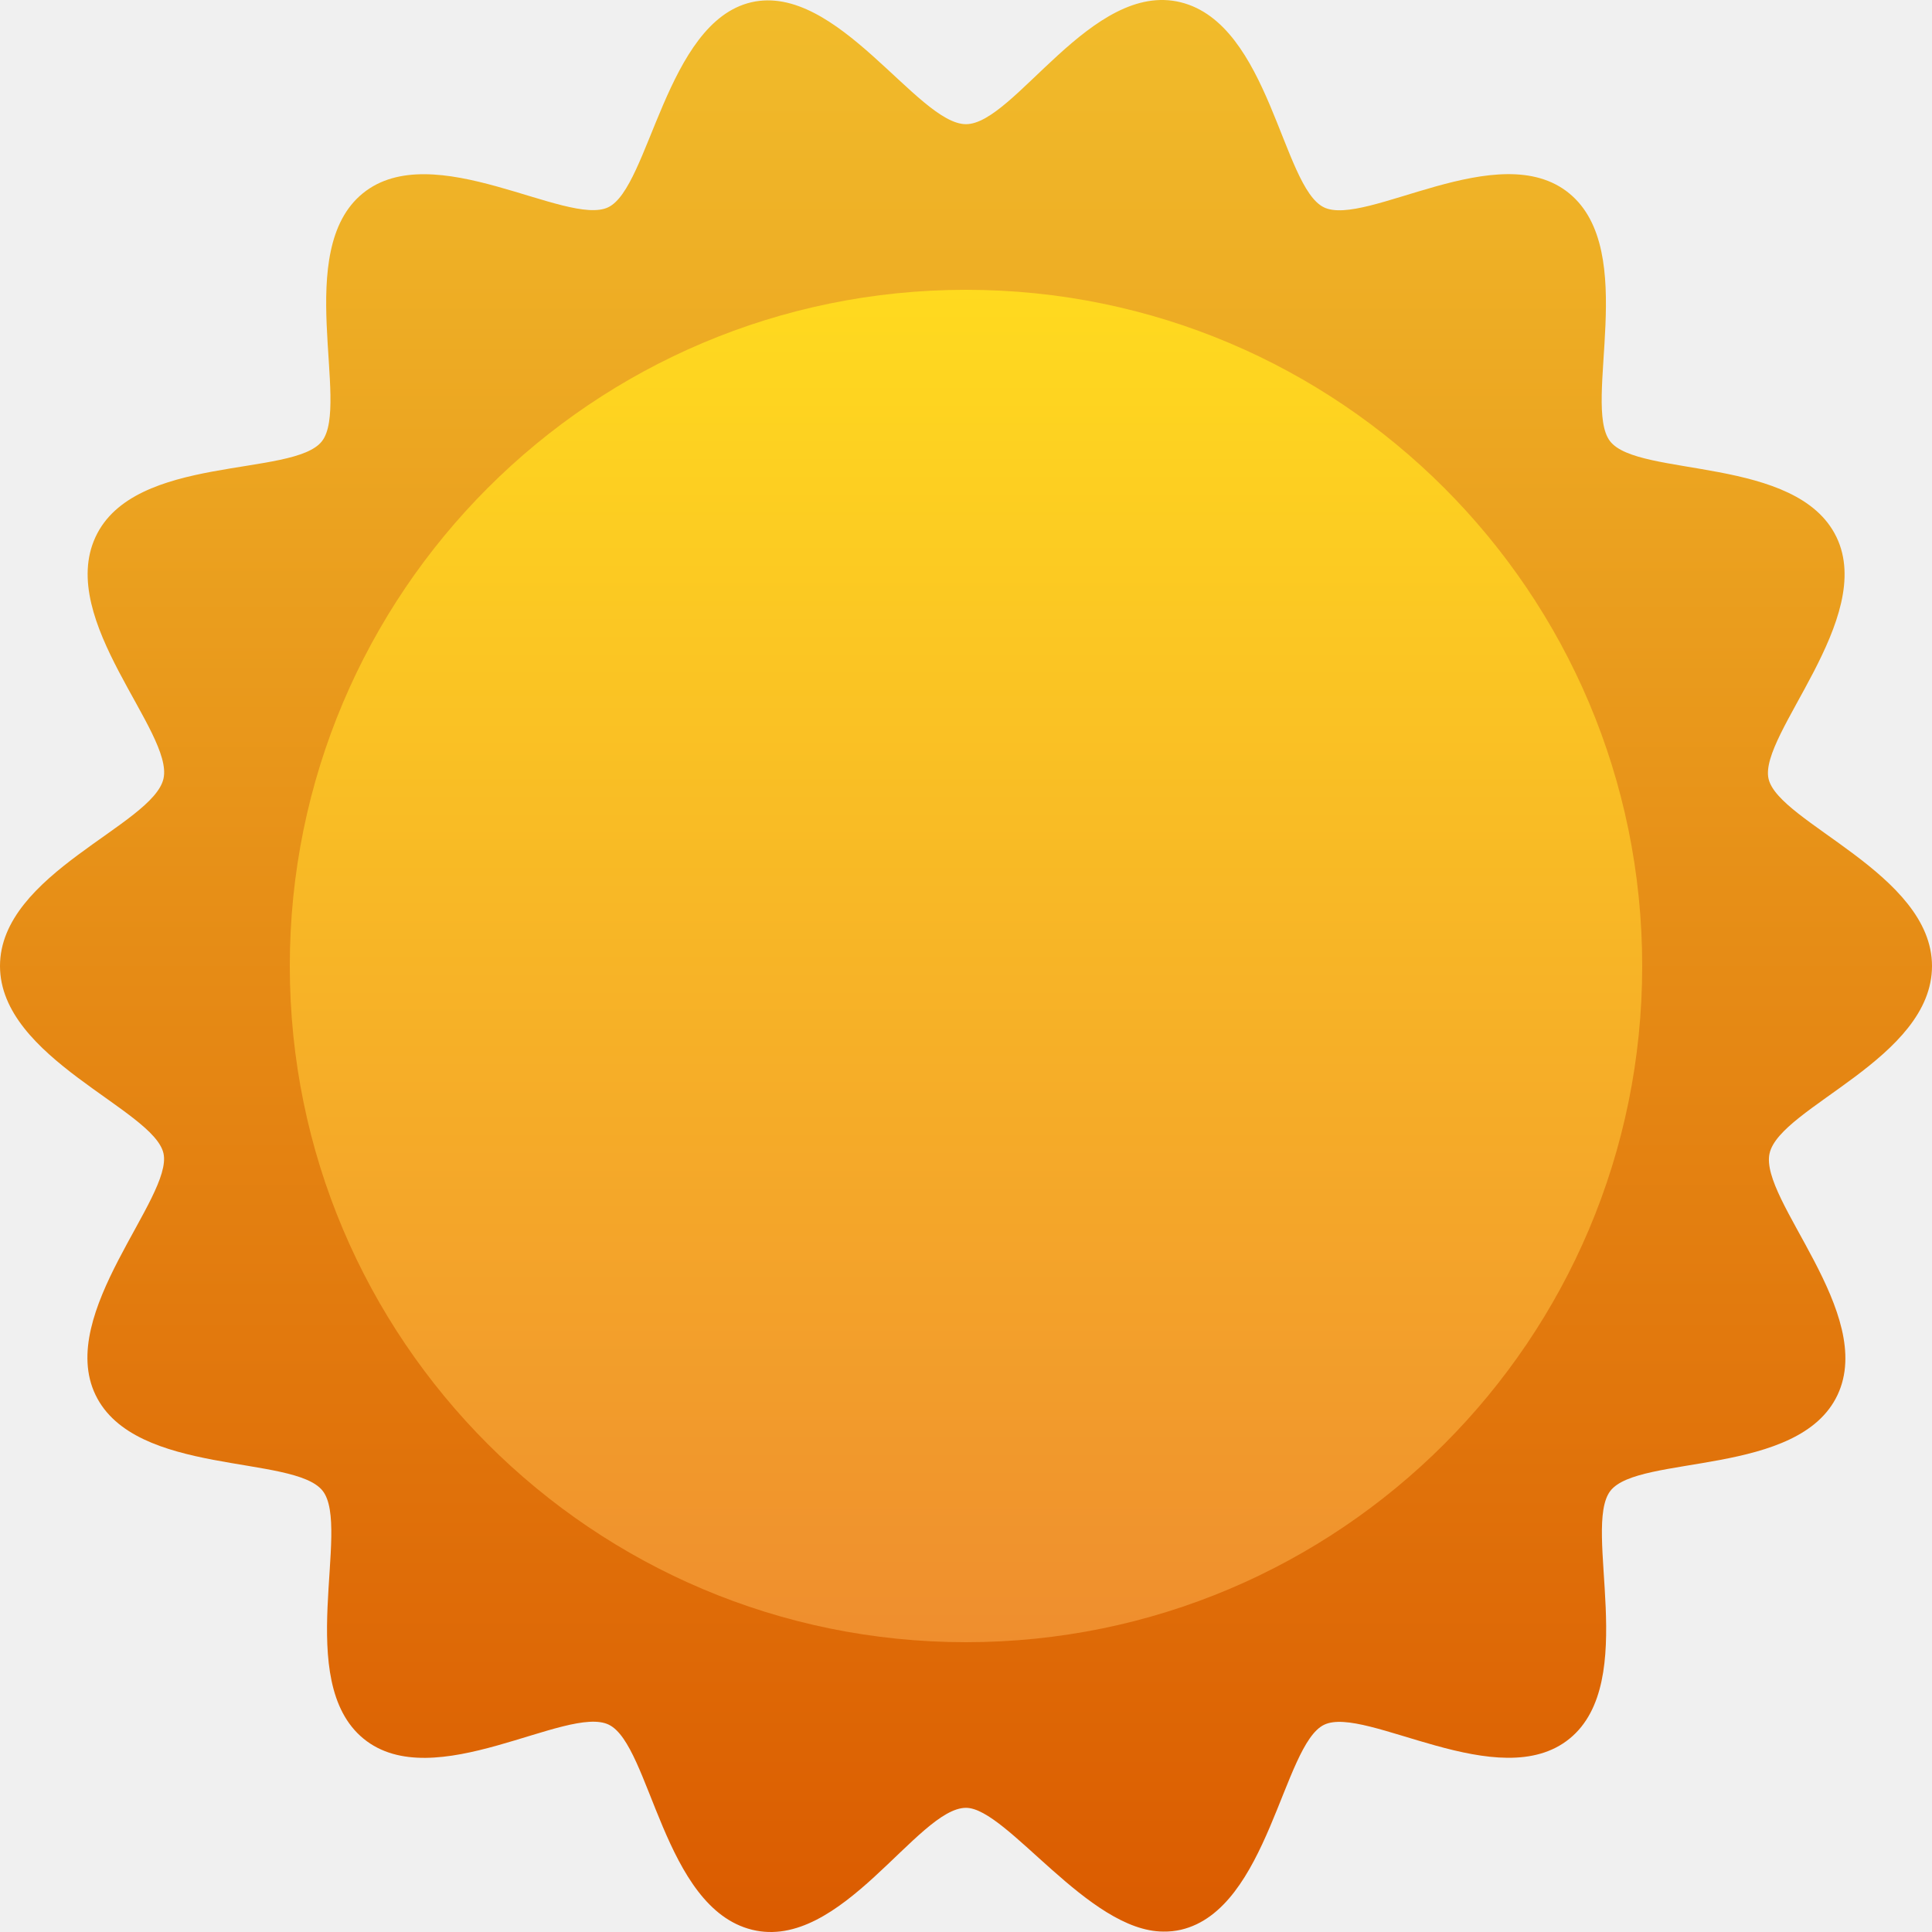
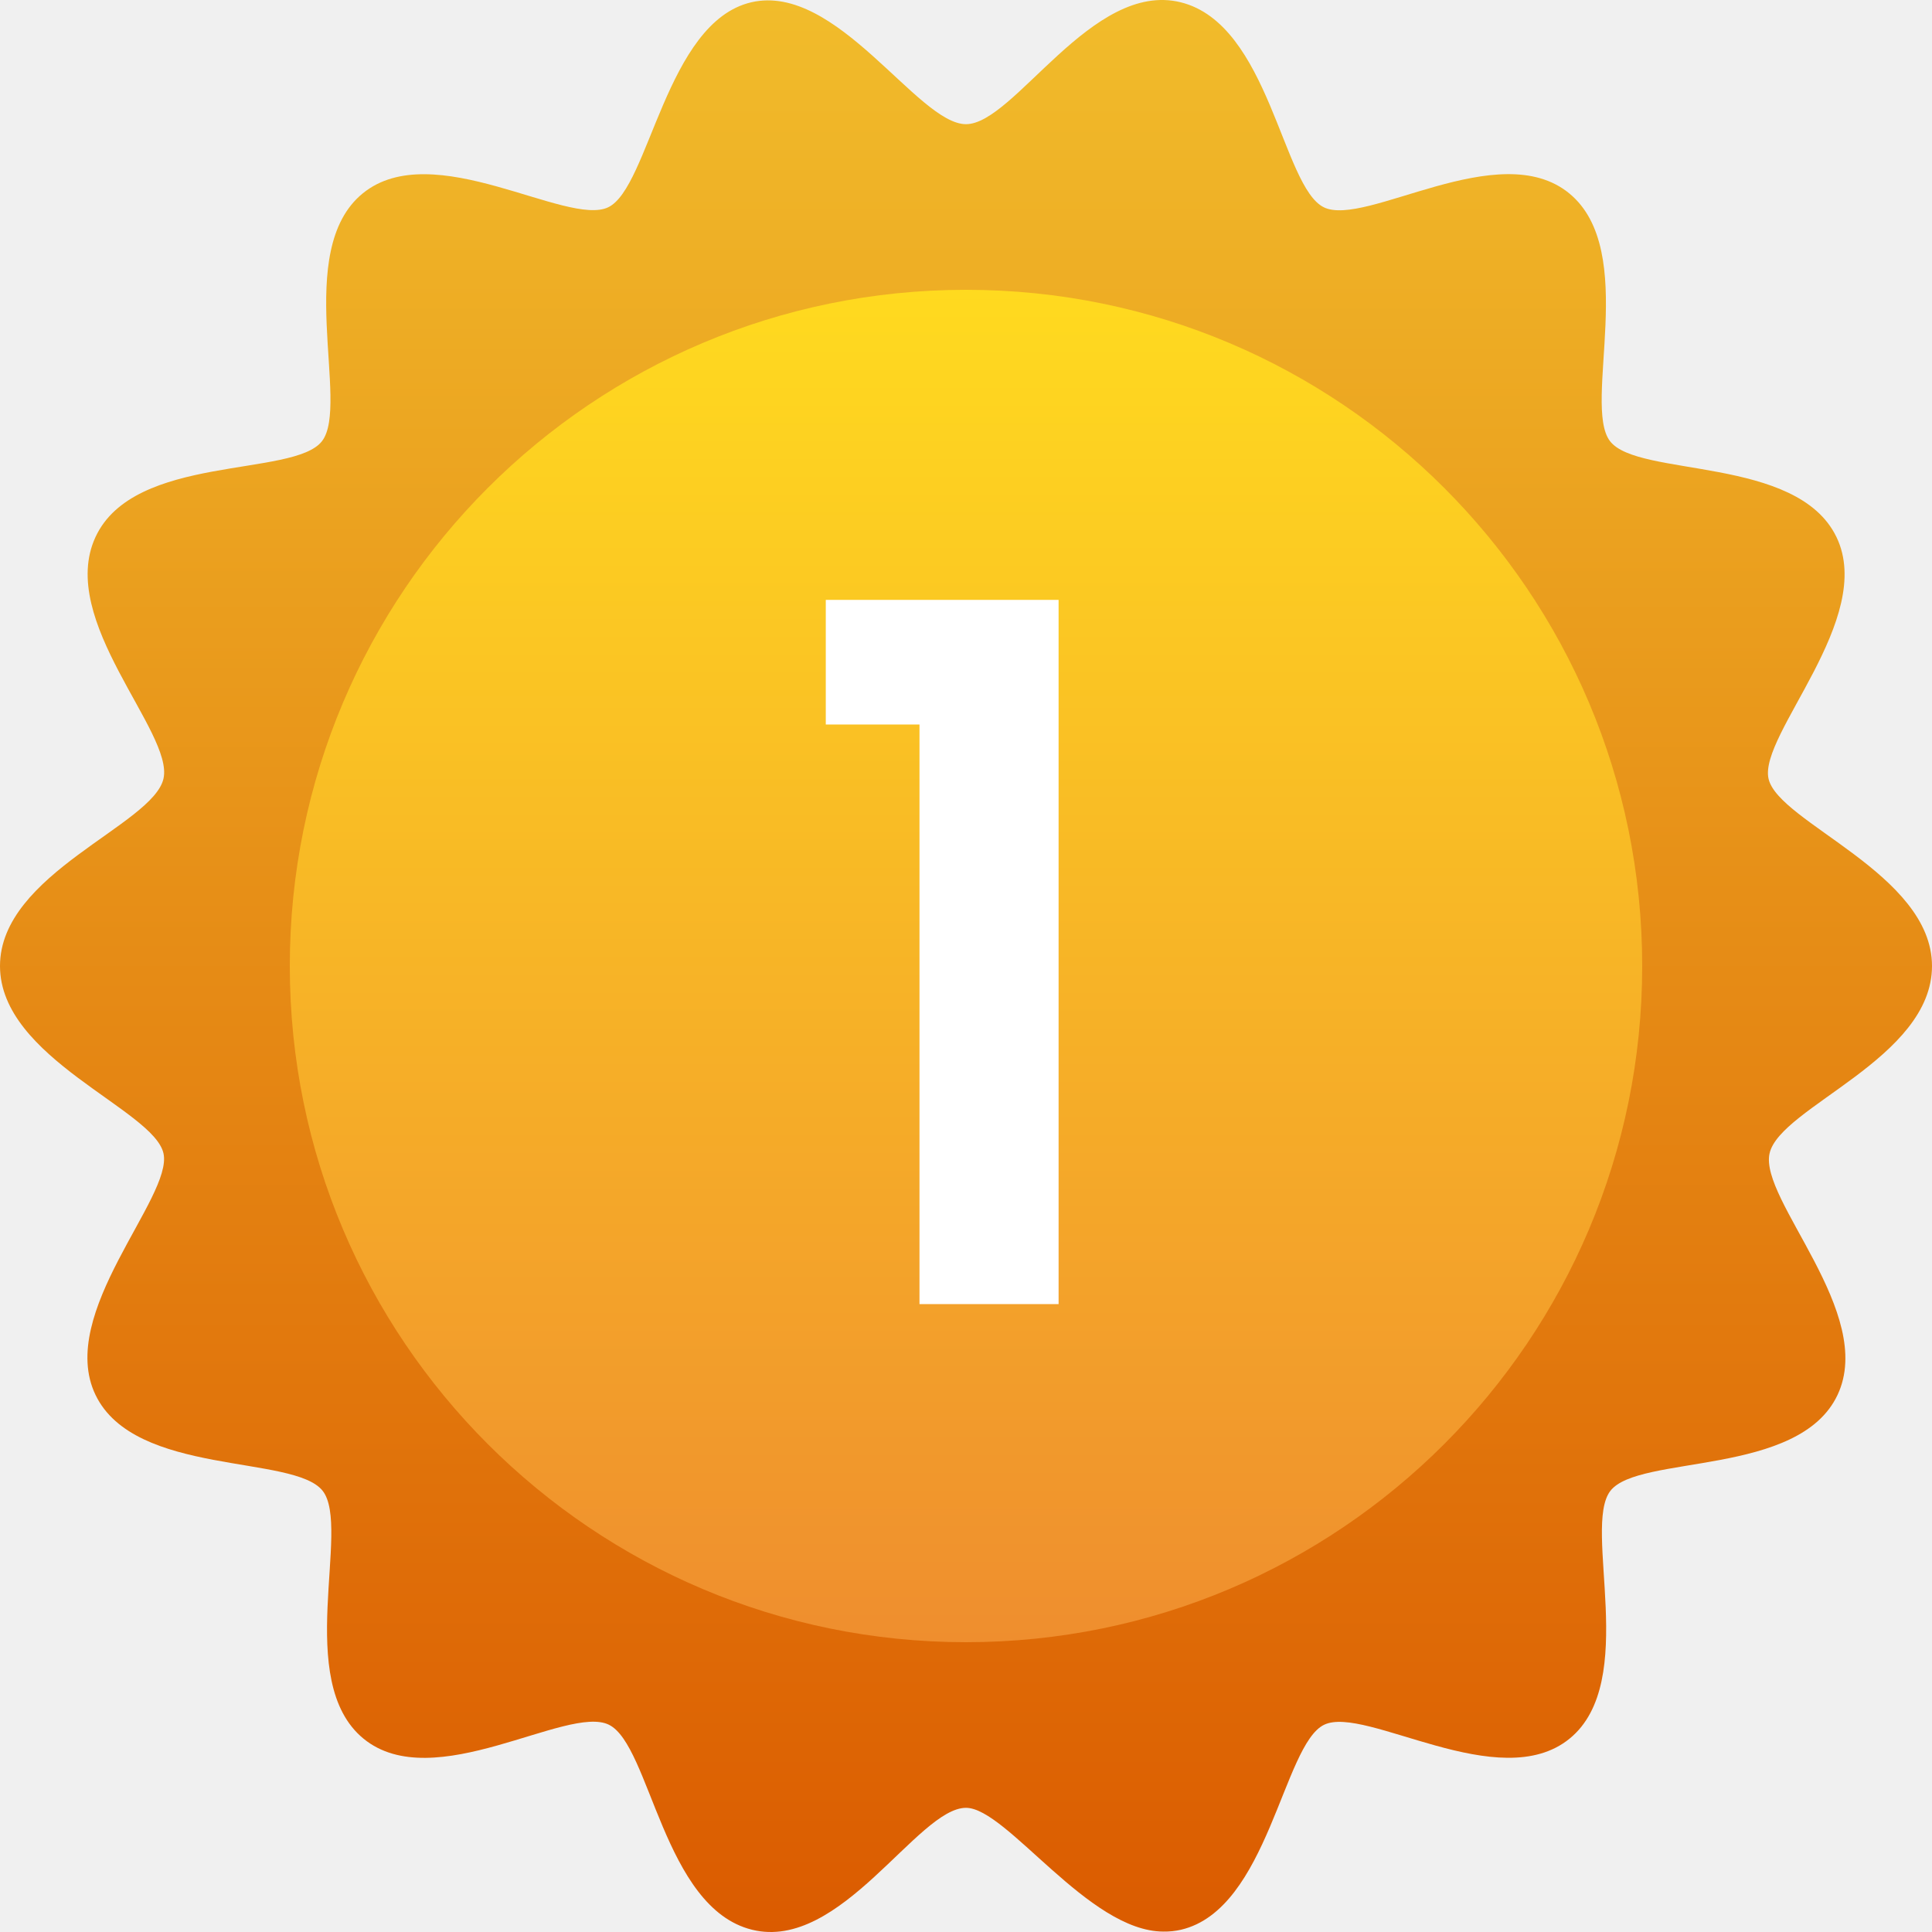
<svg xmlns="http://www.w3.org/2000/svg" width="40" height="40" fill="none">
  <path fill="url(#a)" d="M40 20c0-1.91-3.185-2.97-3.385-3.88-.2-.91 2.222-3.312 1.407-5.001-.815-1.69-4.11-1.228-4.689-1.986-.577-.758.608-3.94-.844-5.13s-4.222.712-5.082.288C26.548 3.867 26.282.5 24.444.047 22.607-.407 21 2.571 20 2.571S17.326-.362 15.556.047c-1.77.41-2.112 3.835-2.963 4.244-.852.41-3.63-1.47-5.082-.288s-.26 4.372-.844 5.13c-.586.758-3.89.258-4.69 1.986-.8 1.727 1.623 4.039 1.408 5.001C3.17 17.082 0 18.083 0 20c0 1.917 3.185 2.97 3.385 3.88.2.91-2.222 3.312-1.407 5.001.815 1.69 4.11 1.228 4.703 1.986s-.607 3.94.845 5.13 4.222-.712 5.081-.288c.86.424 1.126 3.79 2.963 4.244 1.837.454 3.43-2.524 4.43-2.524.844 0 2.533 2.562 4.089 2.562.122.002.244-.011.363-.038 1.807-.425 2.111-3.835 2.963-4.244.852-.41 3.63 1.47 5.081.288 1.452-1.182.26-4.372.845-5.13s3.903-.288 4.703-1.986c.8-1.697-1.622-4.039-1.407-5.001C36.852 22.918 40 21.917 40 20Z" />
  <path fill="url(#b)" d="M20 34c7.732 0 14-6.268 14-14S27.732 6 20 6 6 12.268 6 20s6.268 14 14 14Z" />
+   <path fill="#fff" d="M17.097 15v-2.58h4.82V27h-2.88V15h-1.94Z" />
  <defs>
    <linearGradient id="a" x1="20" x2="20" y1=".009" y2="39.991" gradientUnits="userSpaceOnUse">
      <stop stop-color="#F1BC2B" />
      <stop offset="1" stop-color="#DB5B00" />
    </linearGradient>
    <linearGradient id="b" x1="20" x2="20" y1="6" y2="34" gradientUnits="userSpaceOnUse">
      <stop stop-color="#FFDA1F" />
      <stop offset="1" stop-color="#EF8E2E" />
    </linearGradient>
  </defs>
</svg>
